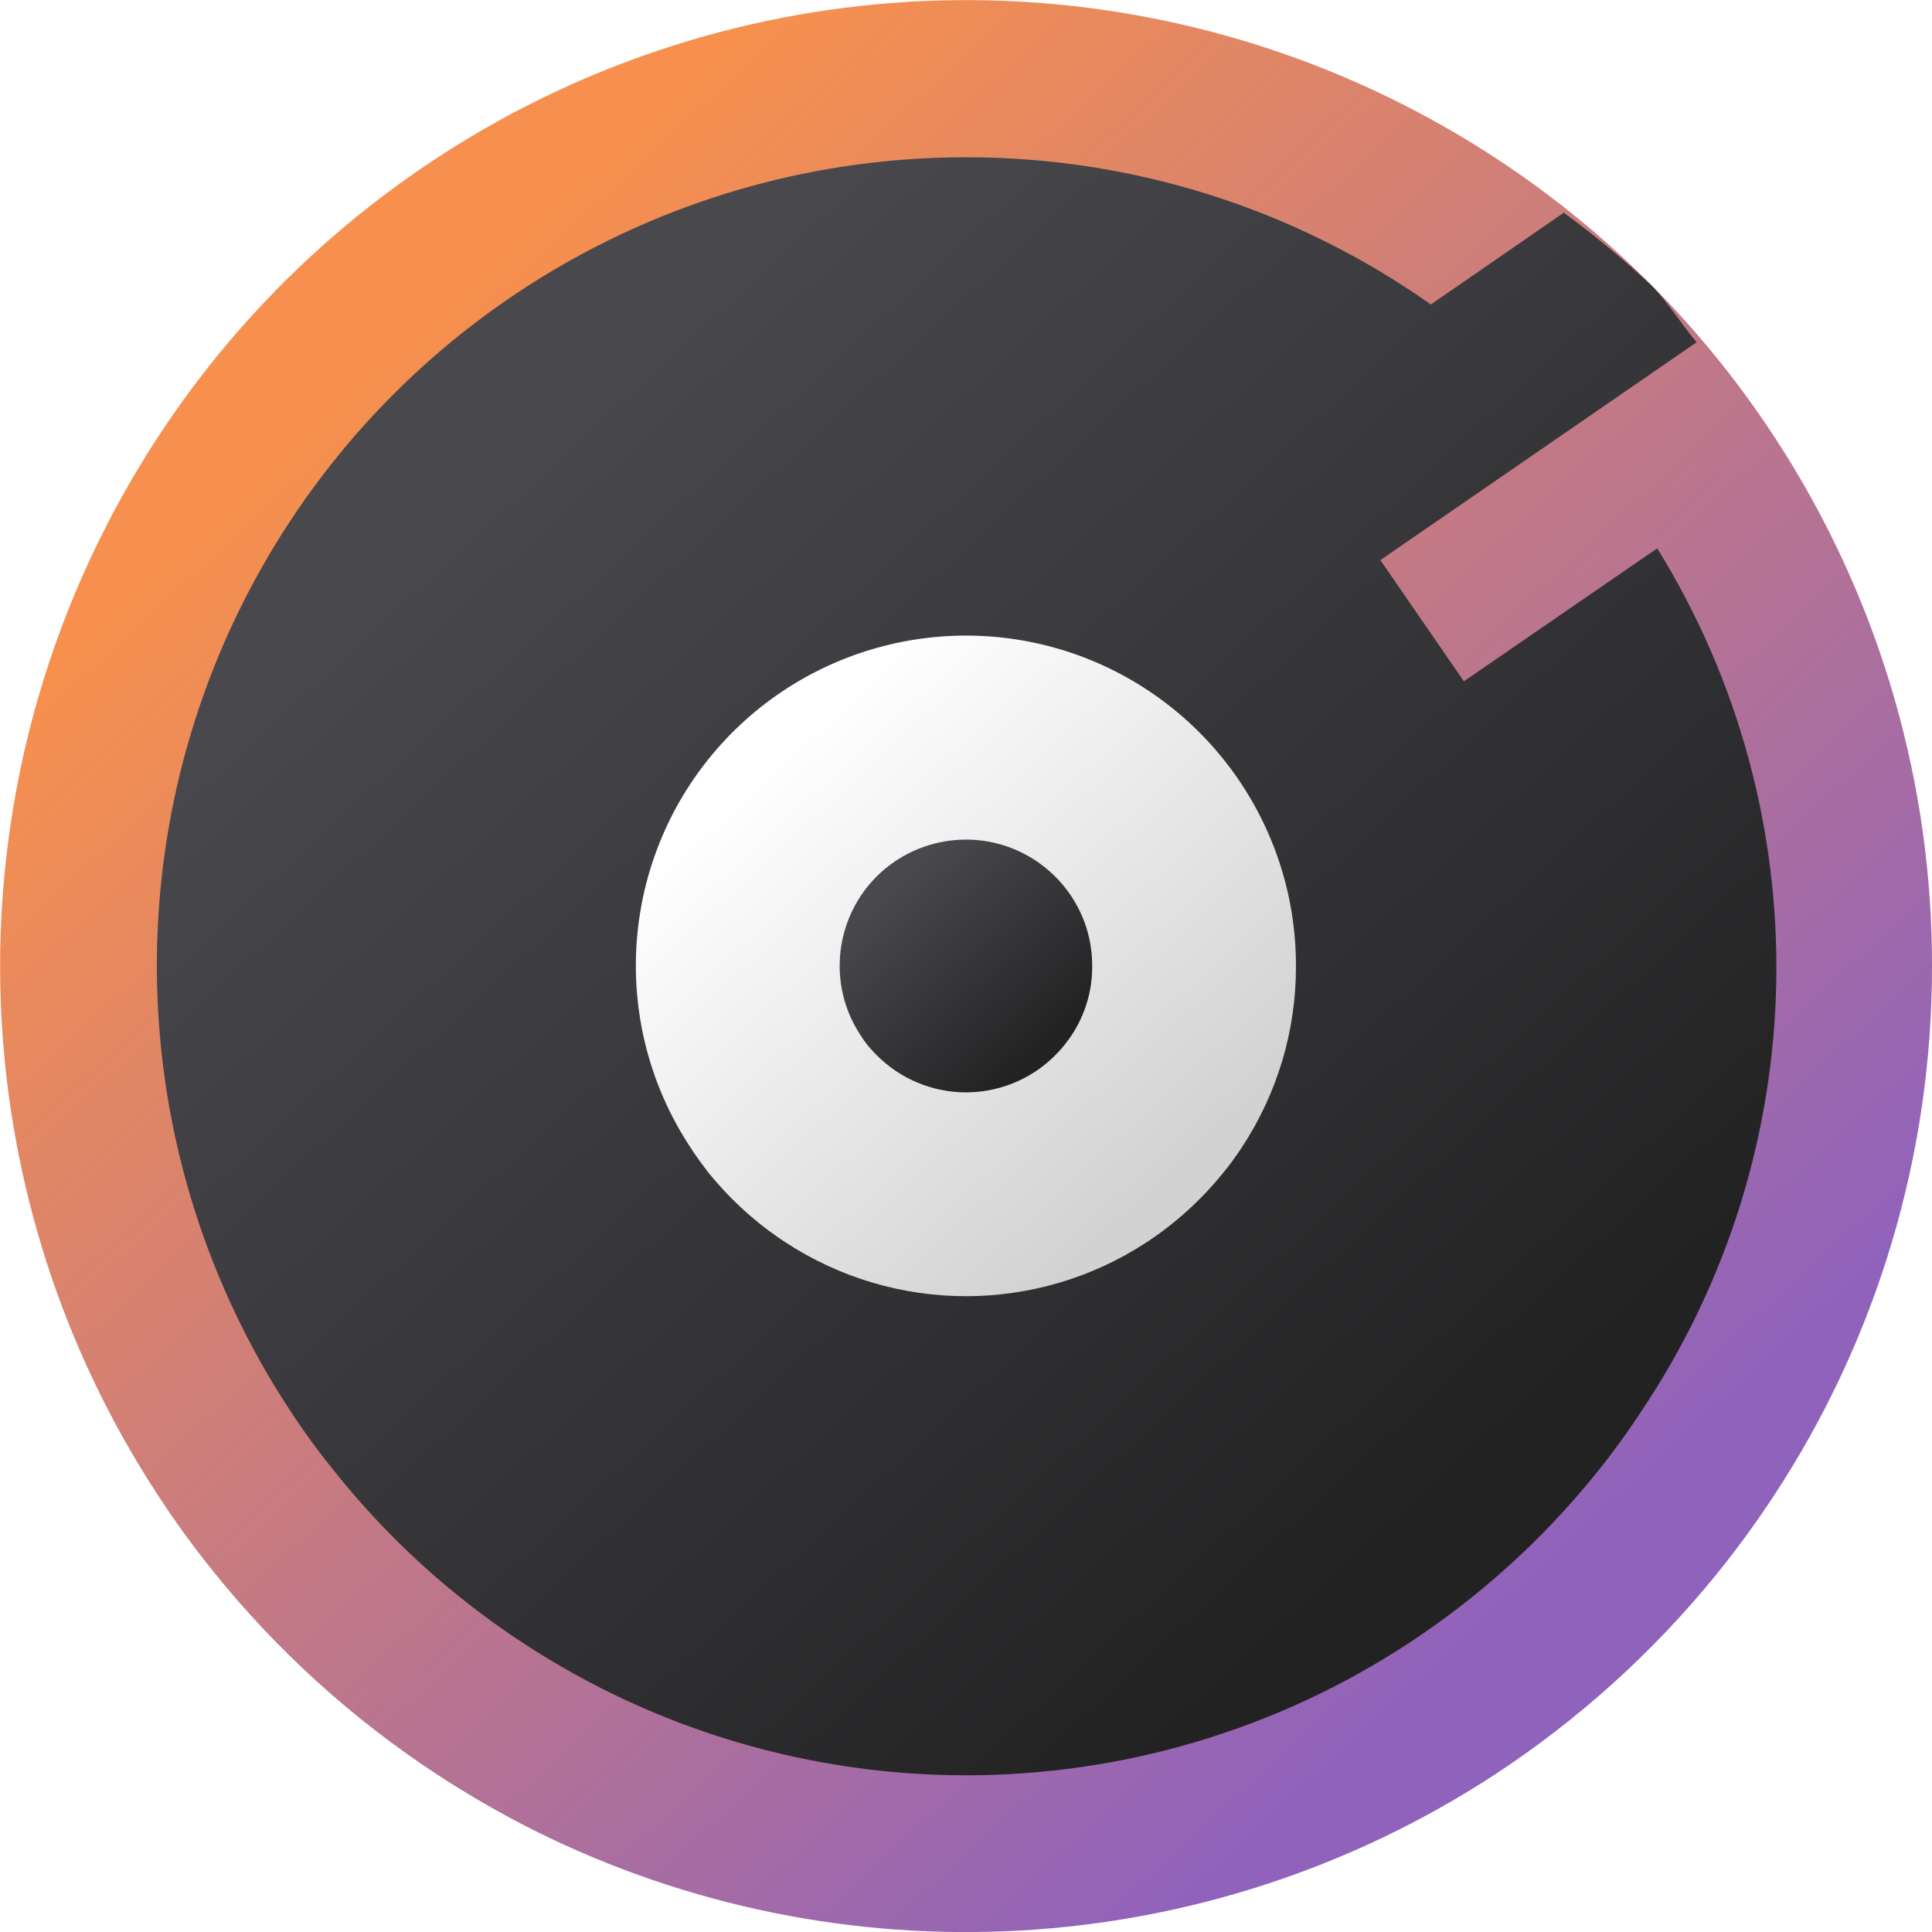
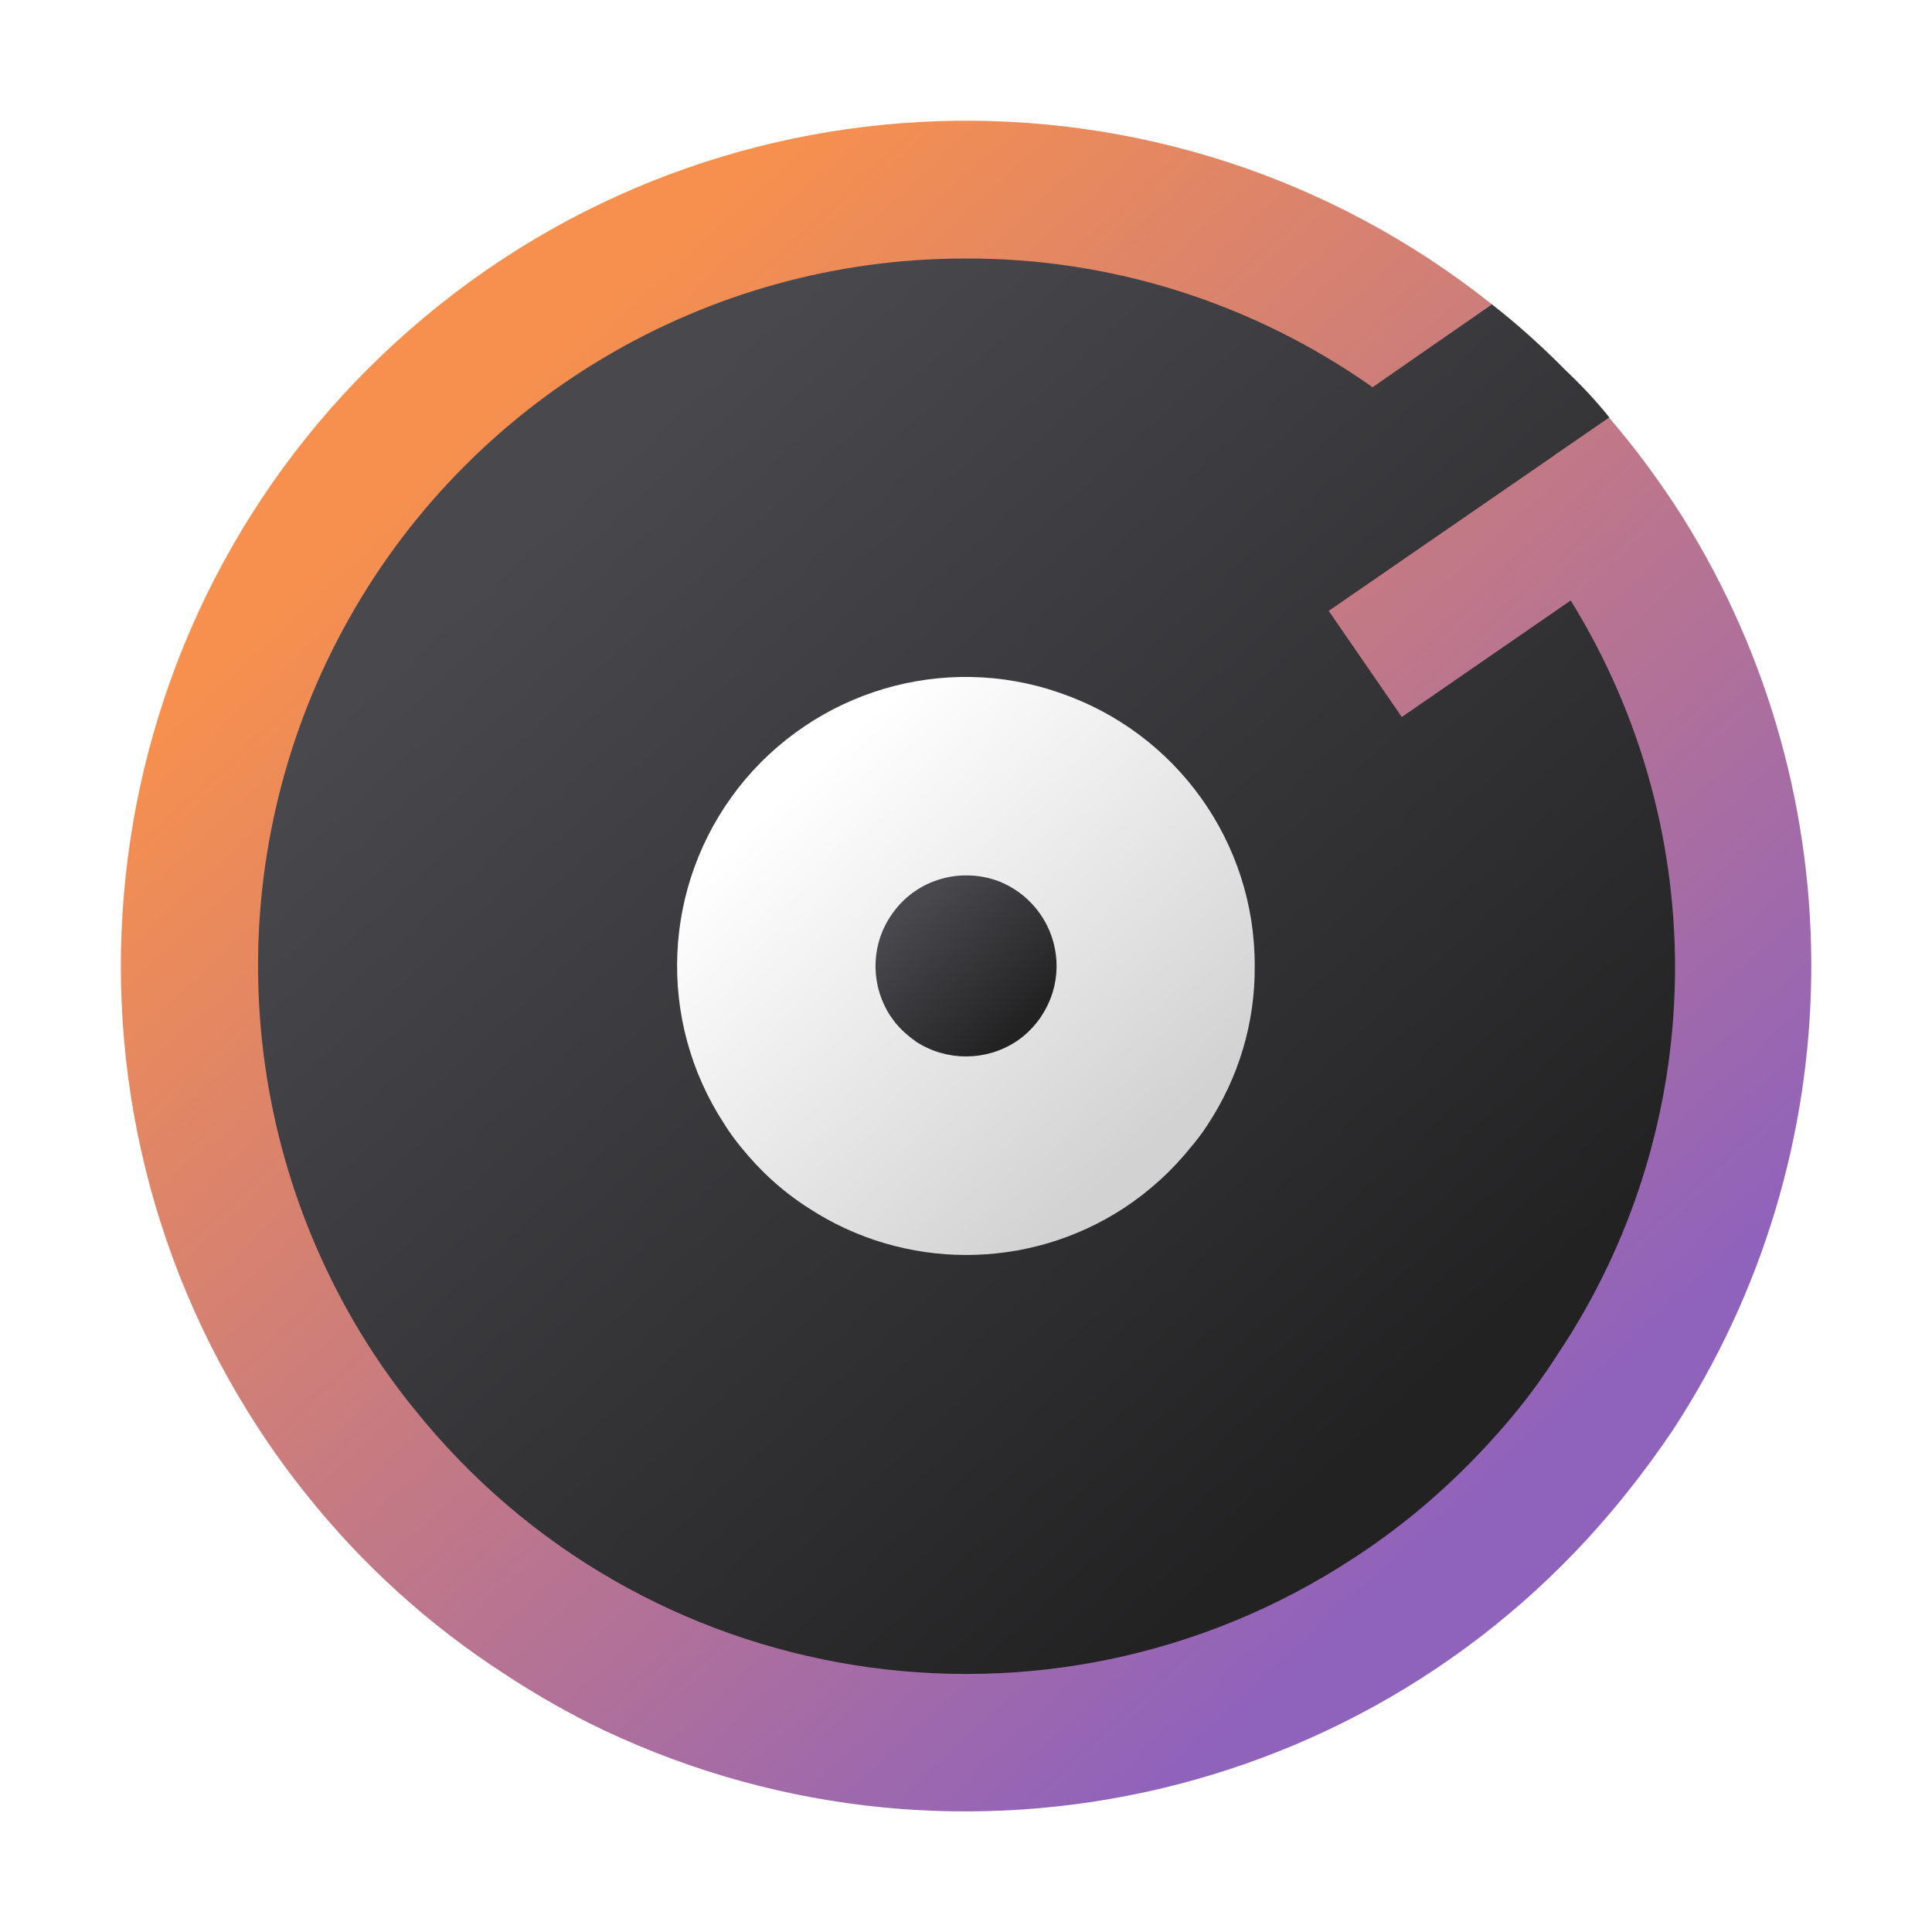
- <svg xmlns="http://www.w3.org/2000/svg" width="32px" height="32px" viewBox="0 0 32 32" version="1.1">
+ <svg xmlns="http://www.w3.org/2000/svg" width="16px" height="16px" viewBox="0 0 16 16" version="1.1">
  <defs>
-     <linearGradient id="linear0" gradientUnits="userSpaceOnUse" x1="-59.866" y1="41.158" x2="-64.462" y2="46.142" gradientTransform="matrix(4.1232,0,0,-4.1232,272.401,196.073)">
+     <linearGradient id="linear0" gradientUnits="userSpaceOnUse" x1="12.181" y1="12.537" x2="3.892" y2="3.547">
      <stop offset="0" style="stop-color:rgb(56.078%,38.431%,73.725%);stop-opacity:1;" />
      <stop offset="1" style="stop-color:rgb(96.863%,56.471%,30.588%);stop-opacity:1;" />
    </linearGradient>
-     <linearGradient id="linear1" gradientUnits="userSpaceOnUse" x1="-60.39" y1="42.215" x2="-64.986" y2="47.198" gradientTransform="matrix(3.4523,0,0,-3.4523,233.4455,169.5424)">
+     <linearGradient id="linear1" gradientUnits="userSpaceOnUse" x1="-63.456" y1="-29.094" x2="-65.467" y2="-31.275" gradientTransform="matrix(3.4523,0,0,3.4523,230.9932,111.8533)">
      <stop offset="0" style="stop-color:rgb(13.725%,13.333%,13.725%);stop-opacity:1;" />
      <stop offset="1" style="stop-color:rgb(28.627%,28.235%,30.196%);stop-opacity:1;" />
    </linearGradient>
-     <linearGradient id="linear2" gradientUnits="userSpaceOnUse" x1="-67.811" y1="49.103" x2="-72.406" y2="54.087" gradientTransform="matrix(1.4087,0,0,-1.4087,114.7886,88.7112)">
+     <linearGradient id="linear2" gradientUnits="userSpaceOnUse" x1="-74.502" y1="-39.905" x2="-76.512" y2="-42.085" gradientTransform="matrix(1.4087,0,0,1.4087,114.3799,65.7633)">
      <stop offset="0" style="stop-color:rgb(82.353%,82.353%,82.353%);stop-opacity:1;" />
      <stop offset="1" style="stop-color:rgb(100%,100%,100%);stop-opacity:1;" />
    </linearGradient>
-     <linearGradient id="linear3" gradientUnits="userSpaceOnUse" x1="-87.286" y1="68.579" x2="-91.881" y2="73.562" gradientTransform="matrix(0.5389,0,0,-0.5389,64.2905,54.3144)">
+     <linearGradient id="linear3" gradientUnits="userSpaceOnUse" x1="-104.476" y1="-69.895" x2="-106.124" y2="-71.681" gradientTransform="matrix(0.5389,0,0,0.5389,64.7516,46.1531)">
      <stop offset="0" style="stop-color:rgb(13.725%,13.333%,13.725%);stop-opacity:1;" />
      <stop offset="1" style="stop-color:rgb(28.627%,28.235%,30.196%);stop-opacity:1;" />
    </linearGradient>
  </defs>
  <g id="surface1">
-     <path style=" stroke:none;fill-rule:nonzero;fill:url(#linear0);" d="M 32 16 C 32.004 19.129 31.086 22.191 29.363 24.801 C 29.074 25.238 28.77 25.656 28.441 26.062 C 27.391 27.359 26.145 28.484 24.75 29.398 C 19.988 32.504 13.941 32.855 8.852 30.32 C 8.301 30.043 7.766 29.734 7.25 29.398 C 5.836 28.473 4.574 27.328 3.52 26.012 C 3.191 25.602 2.883 25.18 2.598 24.738 C -0.543 19.922 -0.855 13.793 1.777 8.68 C 4.406 3.566 9.578 0.262 15.324 0.016 C 21.07 -0.227 26.504 2.629 29.559 7.5 C 31.156 10.047 32.004 12.992 32 16 Z M 32 16 " />
-     <path style=" stroke:none;fill-rule:nonzero;fill:url(#linear1);" d="M 16 2.605 C 11.082 2.602 6.559 5.293 4.215 9.617 C 1.871 13.941 2.09 19.203 4.777 23.32 C 5.016 23.688 5.273 24.043 5.551 24.383 C 6.434 25.488 7.488 26.445 8.672 27.219 C 13.125 30.133 18.879 30.133 23.328 27.219 C 24.496 26.453 25.539 25.512 26.418 24.426 C 26.691 24.09 26.949 23.738 27.188 23.371 C 30.07 19.07 30.172 13.484 27.449 9.082 L 24.246 11.285 L 22.863 9.277 L 25.965 7.141 L 28.102 5.668 C 27.84 5.363 27.633 5.008 27.348 4.723 C 26.891 4.293 26.406 3.895 25.902 3.523 L 23.699 5.043 C 21.445 3.453 18.758 2.602 16 2.605 Z M 16 2.605 " />
-     <path style=" stroke:none;fill-rule:nonzero;fill:url(#linear2);" d="M 21.465 16 C 21.469 17.07 21.156 18.113 20.566 19.008 C 20.469 19.156 20.363 19.301 20.25 19.438 C 19.891 19.879 19.465 20.266 18.988 20.578 C 17.172 21.766 14.828 21.766 13.012 20.578 C 12.527 20.262 12.098 19.871 11.734 19.422 C 11.625 19.281 11.52 19.137 11.422 18.984 C 10.145 17.031 10.25 14.48 11.684 12.637 C 13.121 10.793 15.566 10.066 17.777 10.824 C 19.984 11.586 21.469 13.664 21.465 16 Z M 21.465 16 " />
-     <path style=" stroke:none;fill-rule:nonzero;fill:url(#linear3);" d="M 18.09 16 C 18.094 16.41 17.973 16.809 17.746 17.152 C 17.707 17.207 17.668 17.262 17.625 17.316 C 17.488 17.484 17.324 17.633 17.145 17.75 C 16.449 18.207 15.551 18.207 14.855 17.75 C 14.672 17.629 14.508 17.48 14.367 17.309 C 14.324 17.254 14.285 17.199 14.25 17.141 C 13.758 16.395 13.801 15.418 14.348 14.711 C 14.898 14.008 15.836 13.73 16.68 14.02 C 17.523 14.312 18.094 15.105 18.09 16 Z M 18.09 16 " />
+     <path style=" stroke:none;fill-rule:nonzero;fill:url(#linear0);" d="M 13.934 4.281 C 13.75 3.992 13.547 3.715 13.324 3.457 L 12.863 3.777 L 11.926 2.82 L 12.355 2.52 C 9.668 0.383 5.828 0.512 3.289 2.824 C 0.75 5.133 0.262 8.945 2.137 11.824 C 2.262 12.016 2.395 12.199 2.539 12.379 C 3 12.957 3.551 13.457 4.172 13.859 C 4.398 14.008 4.633 14.145 4.871 14.266 C 7.812 15.73 11.379 14.957 13.441 12.402 C 13.586 12.223 13.719 12.043 13.848 11.852 C 15.352 9.562 15.387 6.602 13.934 4.281 Z M 13.934 4.281 " />
+     <path style=" stroke:none;fill-rule:nonzero;fill:url(#linear1);" d="M 8 2.141 C 5.848 2.137 3.867 3.316 2.844 5.207 C 1.82 7.098 1.914 9.402 3.09 11.203 C 3.195 11.363 3.309 11.52 3.43 11.668 C 5.312 14.023 8.68 14.559 11.207 12.906 C 11.719 12.574 12.172 12.16 12.559 11.688 C 12.68 11.539 12.793 11.383 12.895 11.223 C 14.156 9.344 14.199 6.898 13.008 4.973 L 11.609 5.938 L 11.004 5.059 L 12.359 4.125 L 13.328 3.457 C 13.215 3.316 13.094 3.188 12.965 3.066 C 12.773 2.871 12.57 2.688 12.355 2.52 L 11.367 3.207 C 10.383 2.512 9.207 2.137 8 2.141 Z M 8 2.141 " />
+     <path style=" stroke:none;fill-rule:nonzero;fill:url(#linear2);" d="M 10.391 8 C 10.395 8.469 10.258 8.926 10 9.316 C 9.957 9.383 9.91 9.445 9.859 9.504 C 9.703 9.699 9.516 9.867 9.309 10.004 C 8.516 10.523 7.488 10.523 6.695 10.004 C 6.48 9.867 6.293 9.695 6.133 9.496 C 6.086 9.438 6.039 9.375 5.996 9.305 C 5.438 8.449 5.484 7.336 6.113 6.527 C 6.742 5.723 7.812 5.402 8.777 5.738 C 9.746 6.07 10.395 6.98 10.391 8 Z M 10.391 8 " />
+     <path style=" stroke:none;fill-rule:nonzero;fill:url(#linear3);" d="M 8.75 8 C 8.75 8.148 8.707 8.289 8.625 8.414 C 8.613 8.434 8.598 8.453 8.582 8.473 C 8.535 8.531 8.477 8.586 8.41 8.629 C 8.16 8.789 7.84 8.789 7.59 8.629 C 7.523 8.582 7.465 8.531 7.414 8.469 C 7.398 8.449 7.387 8.43 7.371 8.41 C 7.199 8.141 7.211 7.793 7.41 7.539 C 7.605 7.285 7.941 7.188 8.246 7.289 C 8.547 7.395 8.75 7.68 8.75 8 Z M 8.75 8 " />
  </g>
</svg>
